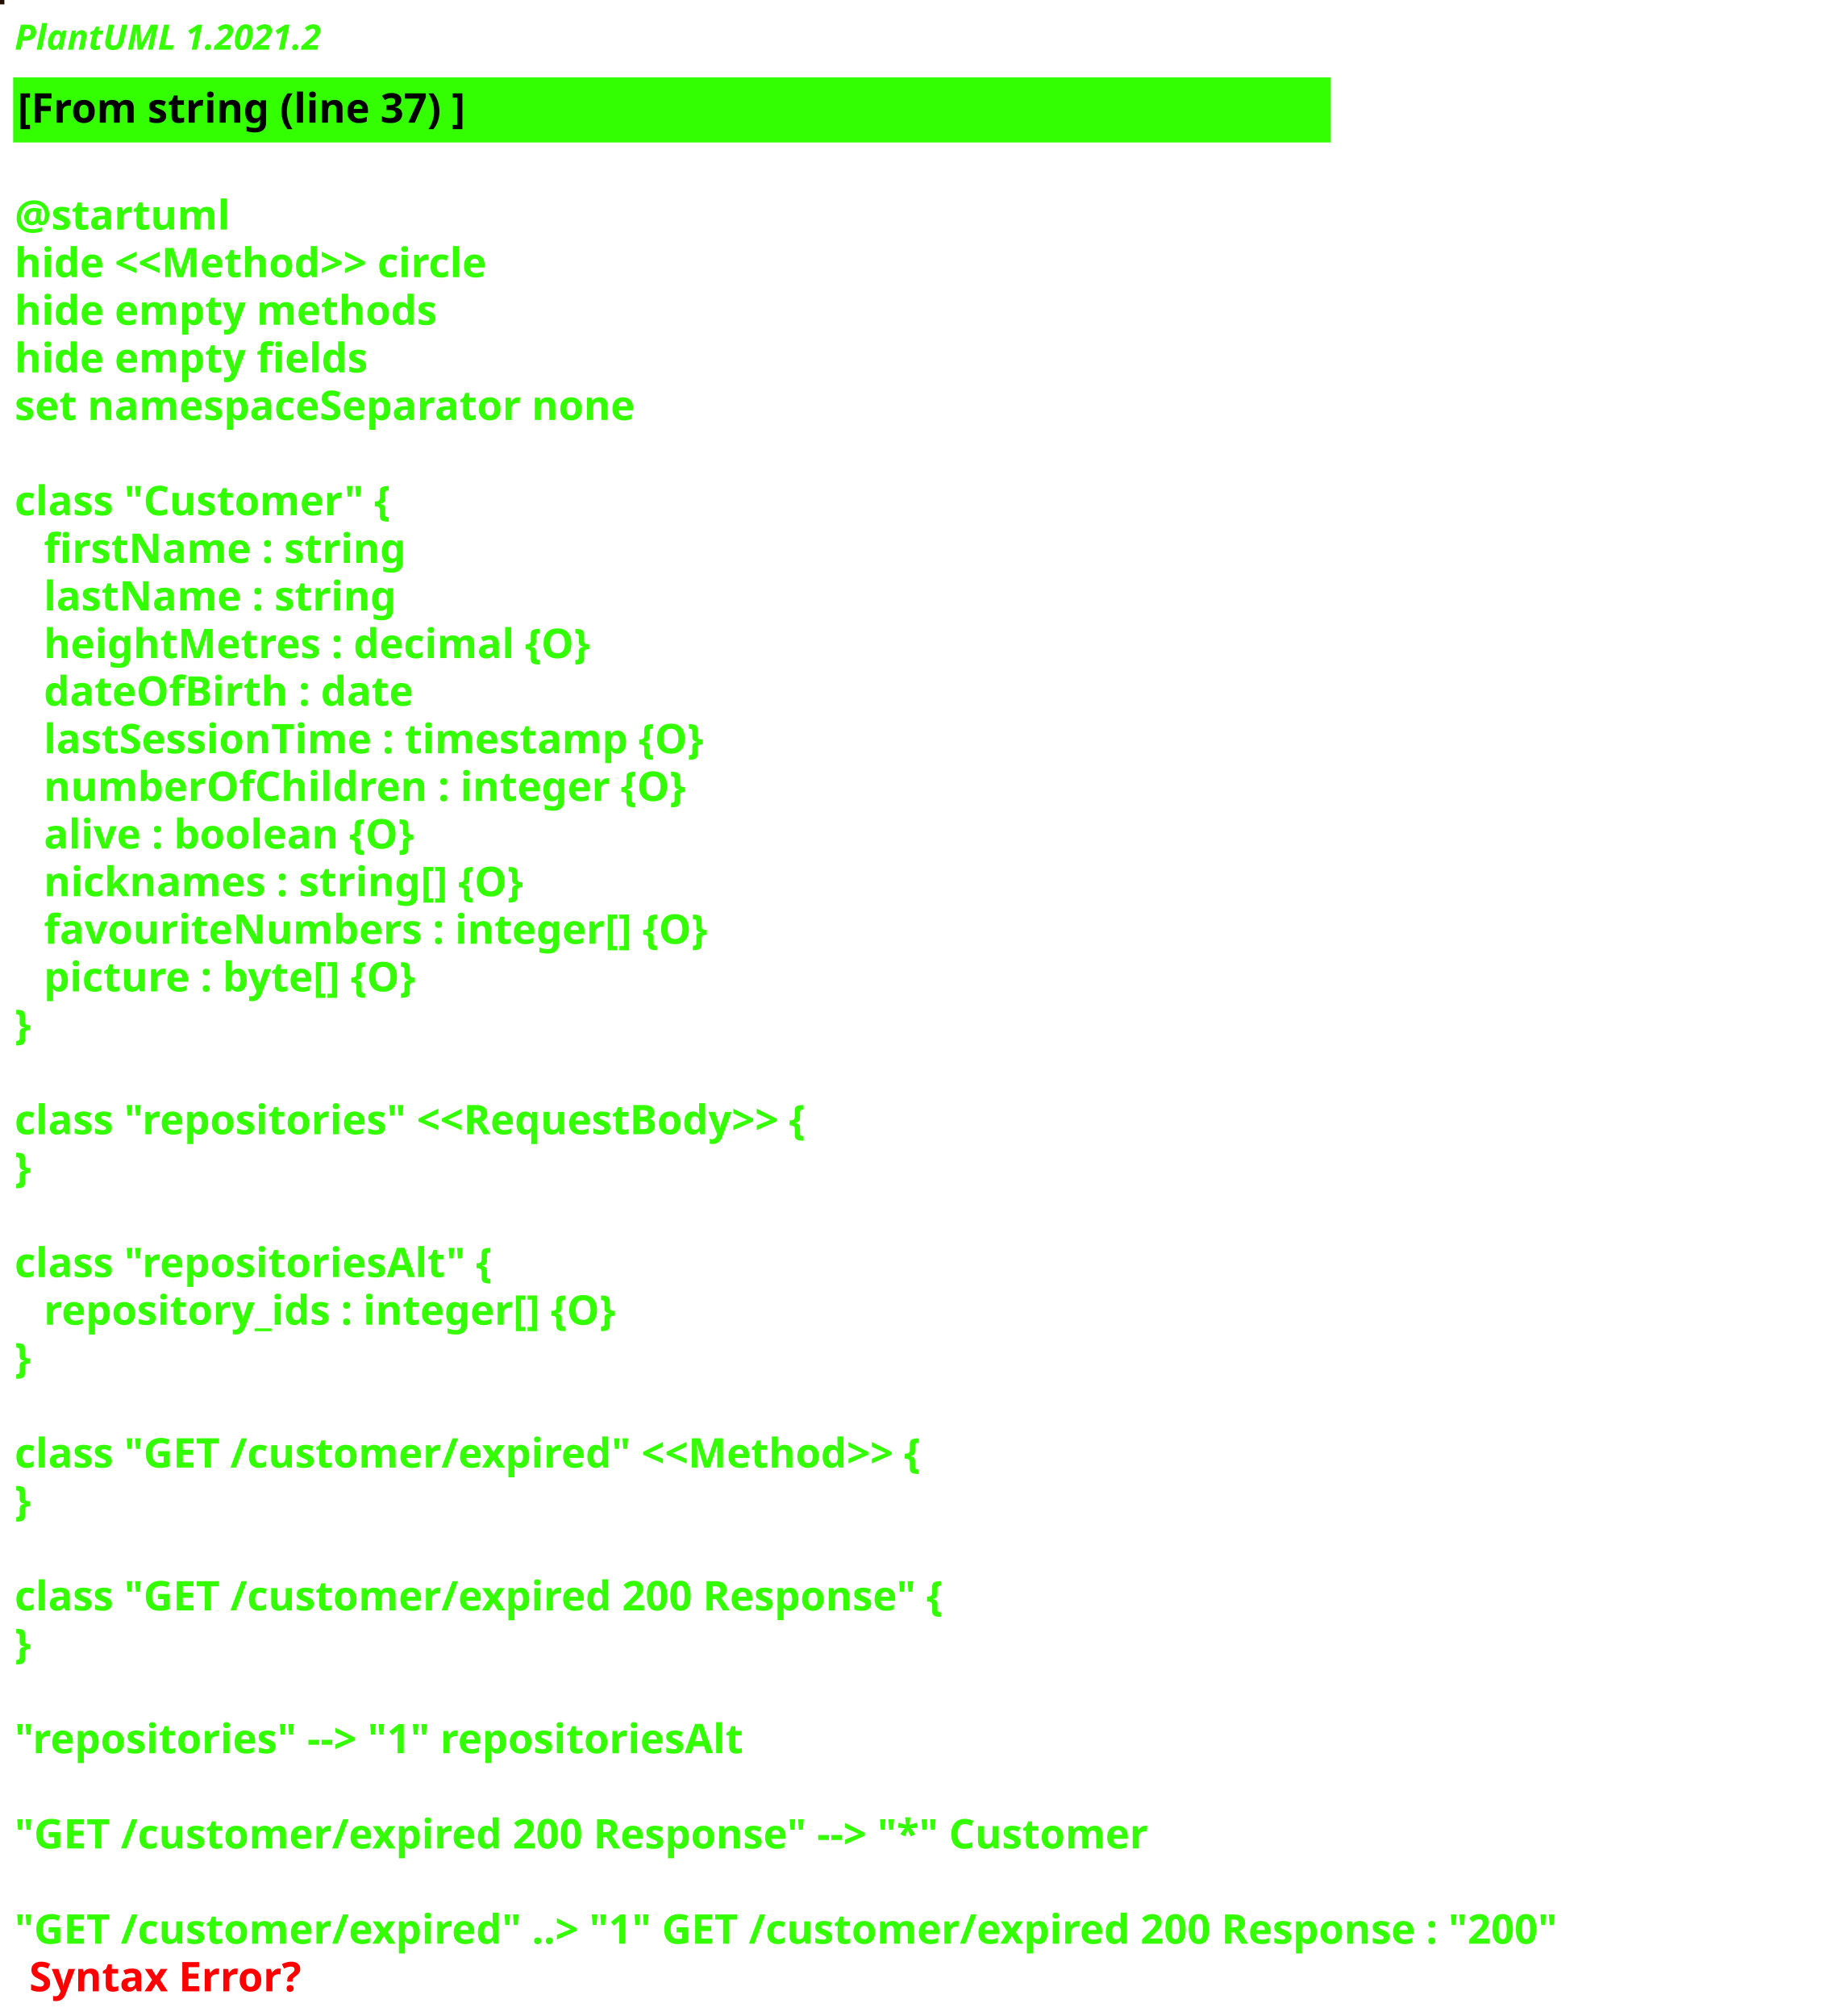
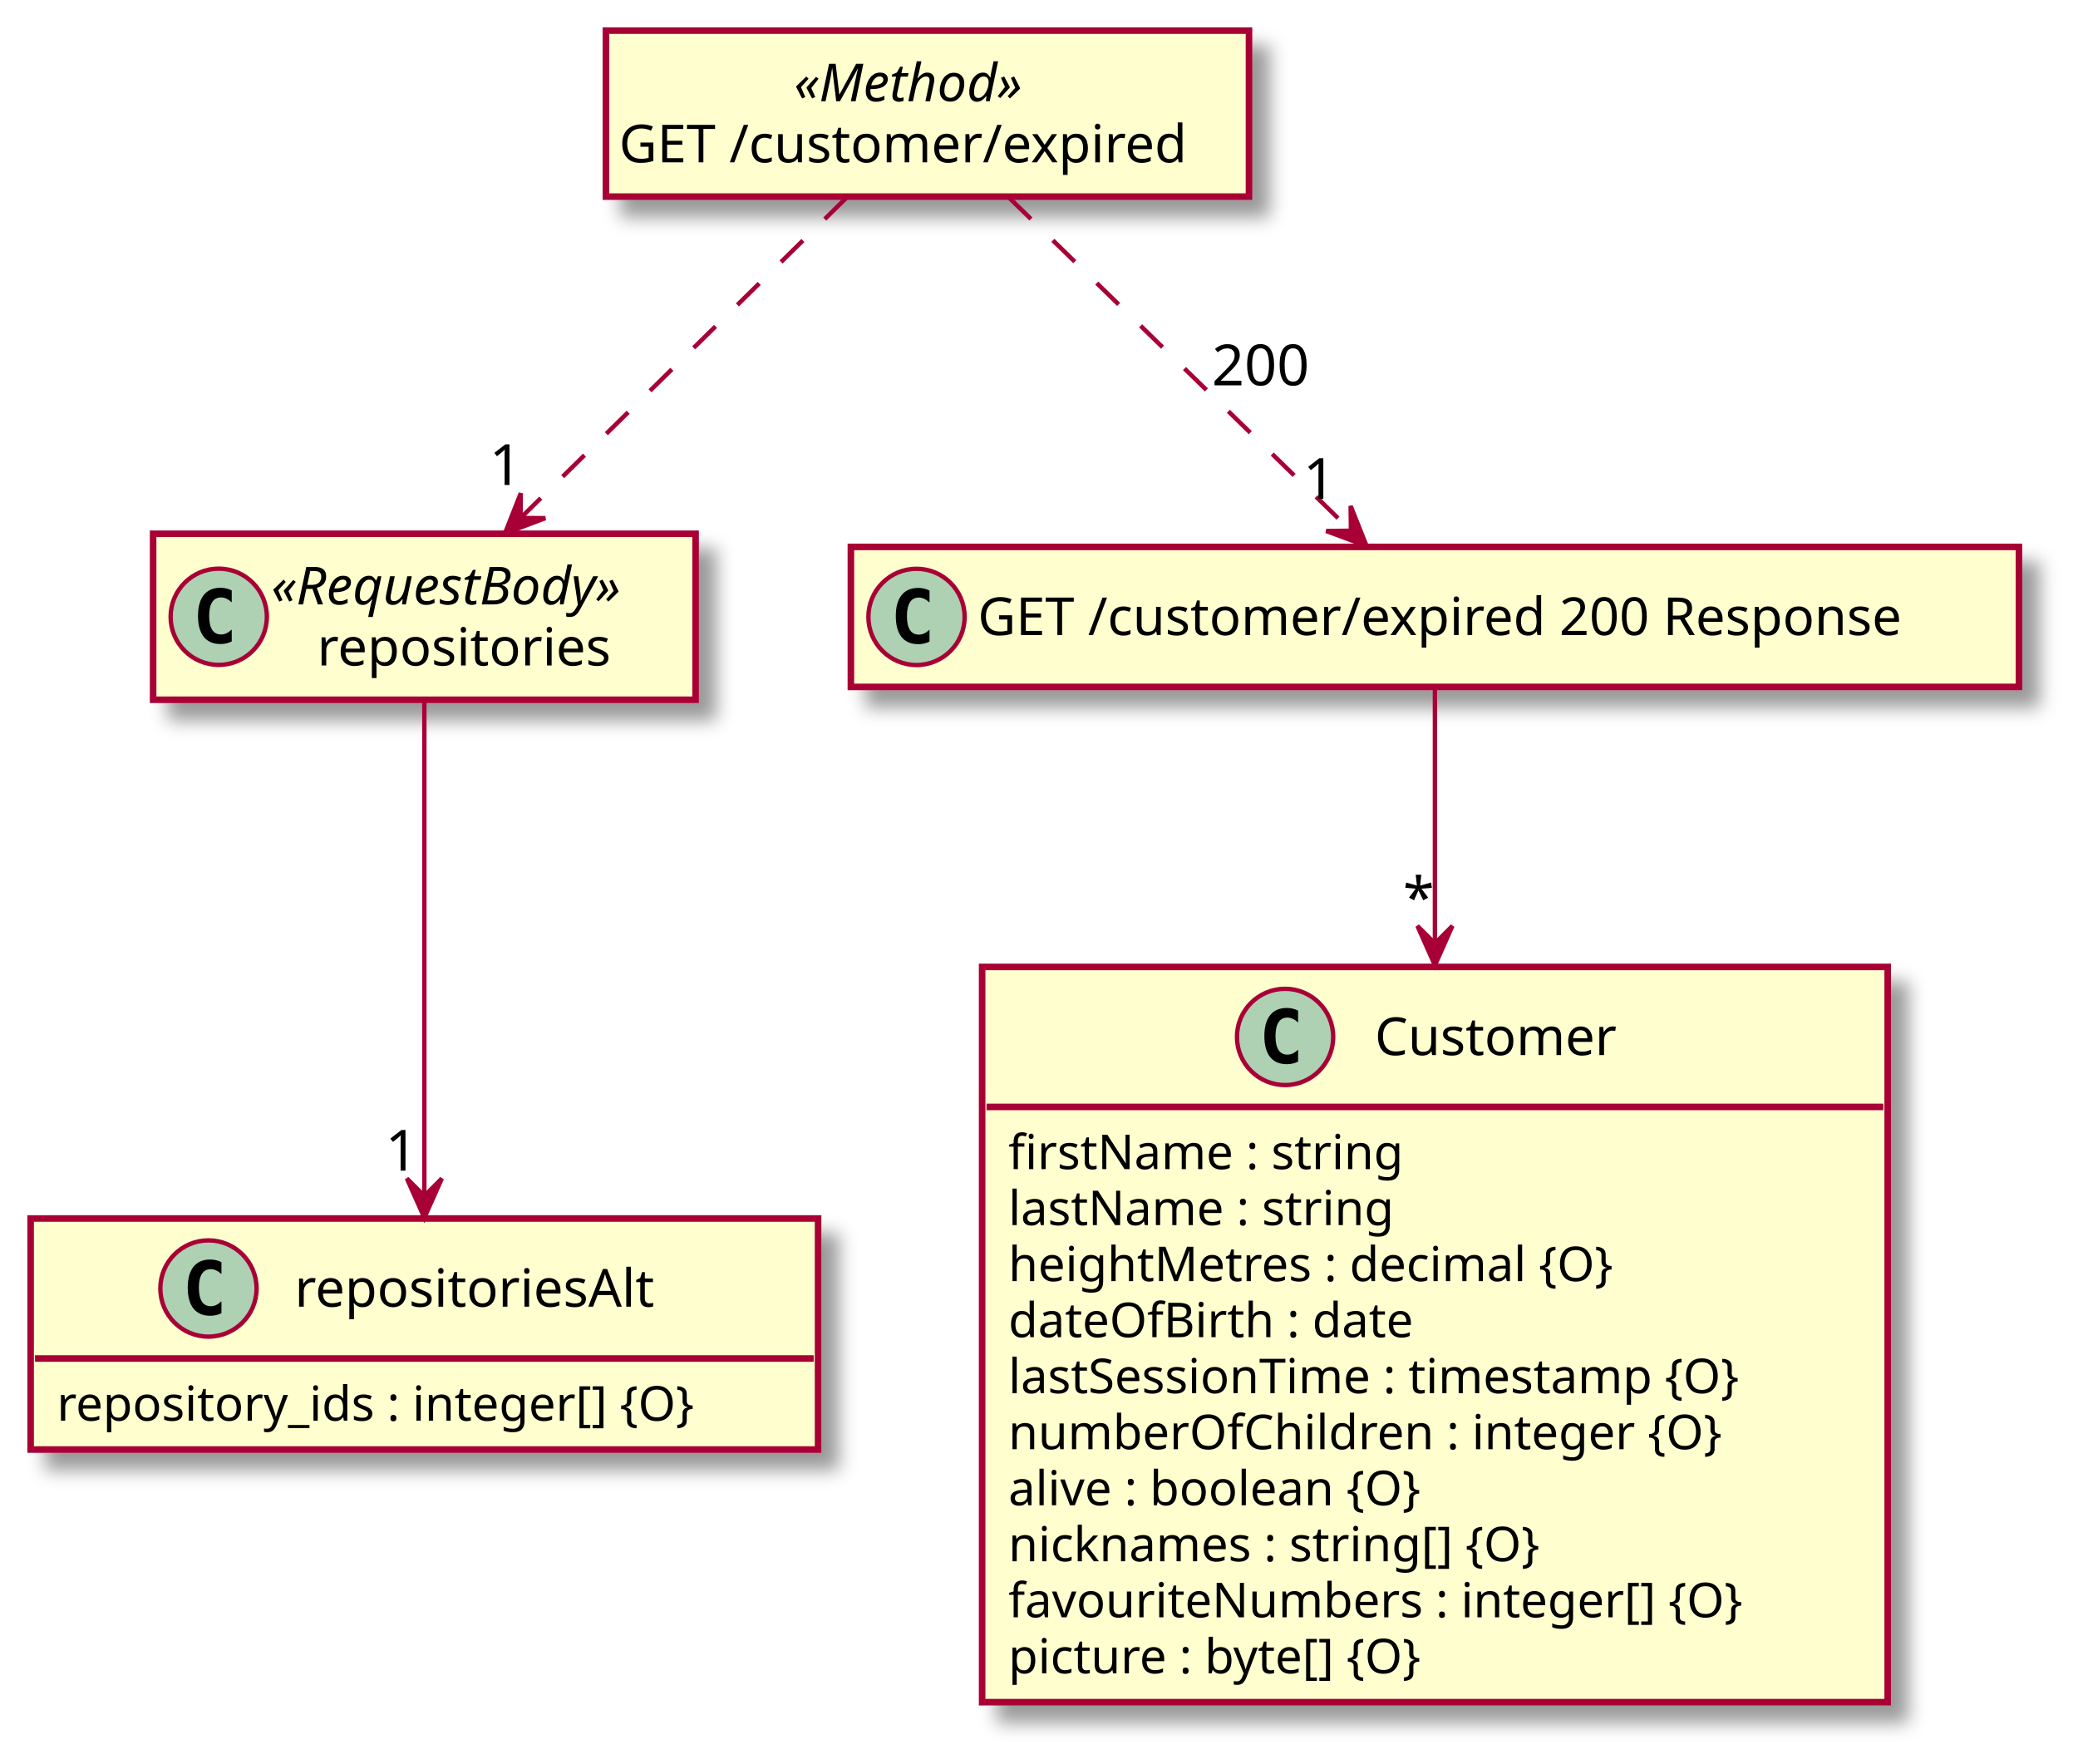
- <svg xmlns="http://www.w3.org/2000/svg" contentScriptType="application/ecmascript" contentStyleType="text/css" height="690px" preserveAspectRatio="none" style="width:627px;height:690px;background:#000000;" version="1.1" viewBox="0 0 627 690" width="627px" zoomAndPan="magnify">
-   <defs />
+ <svg xmlns="http://www.w3.org/2000/svg" contentScriptType="application/ecmascript" contentStyleType="text/css" height="403px" preserveAspectRatio="none" style="width:475px;height:403px;" version="1.1" viewBox="0 0 475 403" width="475px" zoomAndPan="magnify">
+   <defs>
+     <filter height="300%" id="f5huidbu75nmy" width="300%" x="-1" y="-1">
+       <feGaussianBlur result="blurOut" stdDeviation="2.0" />
+       <feColorMatrix in="blurOut" result="blurOut2" type="matrix" values="0 0 0 0 0 0 0 0 0 0 0 0 0 0 0 0 0 0 .4 0" />
+       <feOffset dx="4.0" dy="4.0" in="blurOut2" result="blurOut3" />
+       <feBlend in="SourceGraphic" in2="blurOut3" mode="normal" />
+     </filter>
+   </defs>
  <g>
-     <rect fill="#220F04" height="1" style="stroke:#220F04;stroke-width:1.0;" width="1" x="0" y="0" />
-     <text fill="#33FF02" font-family="sans-serif" font-size="12" font-style="italic" font-weight="bold" lengthAdjust="spacing" textLength="127" x="5" y="17">PlantUML 1.2021.2</text>
-     <rect fill="#33FF02" height="21.297" style="stroke:#33FF02;stroke-width:1.0;" width="450" x="5" y="26.969" />
-     <text fill="#000000" font-family="sans-serif" font-size="14" font-weight="bold" lengthAdjust="spacing" textLength="178" x="6" y="41.969">[From string (line 37) ]</text>
-     <text fill="#33FF02" font-family="sans-serif" font-size="14" font-weight="bold" lengthAdjust="spacing" textLength="0" x="10" y="62.266" />
-     <text fill="#33FF02" font-family="sans-serif" font-size="14" font-weight="bold" lengthAdjust="spacing" textLength="79" x="5" y="78.562">@startuml</text>
-     <text fill="#33FF02" font-family="sans-serif" font-size="14" font-weight="bold" lengthAdjust="spacing" textLength="194" x="5" y="94.859">hide &lt;&lt;Method&gt;&gt; circle</text>
-     <text fill="#33FF02" font-family="sans-serif" font-size="14" font-weight="bold" lengthAdjust="spacing" textLength="162" x="5" y="111.156">hide empty methods</text>
-     <text fill="#33FF02" font-family="sans-serif" font-size="14" font-weight="bold" lengthAdjust="spacing" textLength="136" x="5" y="127.453">hide empty fields</text>
-     <text fill="#33FF02" font-family="sans-serif" font-size="14" font-weight="bold" lengthAdjust="spacing" textLength="243" x="5" y="143.75">set namespaceSeparator none</text>
-     <text fill="#33FF02" font-family="sans-serif" font-size="14" font-weight="bold" lengthAdjust="spacing" textLength="0" x="10" y="160.047" />
-     <text fill="#33FF02" font-family="sans-serif" font-size="14" font-weight="bold" lengthAdjust="spacing" textLength="151" x="5" y="176.344">class "Customer" {</text>
-     <text fill="#33FF02" font-family="sans-serif" font-size="14" font-weight="bold" lengthAdjust="spacing" textLength="138" x="15" y="192.641">firstName : string</text>
-     <text fill="#33FF02" font-family="sans-serif" font-size="14" font-weight="bold" lengthAdjust="spacing" textLength="134" x="15" y="208.938">lastName : string</text>
-     <text fill="#33FF02" font-family="sans-serif" font-size="14" font-weight="bold" lengthAdjust="spacing" textLength="218" x="15" y="225.234">heightMetres : decimal {O}</text>
-     <text fill="#33FF02" font-family="sans-serif" font-size="14" font-weight="bold" lengthAdjust="spacing" textLength="141" x="15" y="241.531">dateOfBirth : date</text>
-     <text fill="#33FF02" font-family="sans-serif" font-size="14" font-weight="bold" lengthAdjust="spacing" textLength="263" x="15" y="257.828">lastSessionTime : timestamp {O}</text>
-     <text fill="#33FF02" font-family="sans-serif" font-size="14" font-weight="bold" lengthAdjust="spacing" textLength="255" x="15" y="274.125">numberOfChildren : integer {O}</text>
-     <text fill="#33FF02" font-family="sans-serif" font-size="14" font-weight="bold" lengthAdjust="spacing" textLength="152" x="15" y="290.422">alive : boolean {O}</text>
-     <text fill="#33FF02" font-family="sans-serif" font-size="14" font-weight="bold" lengthAdjust="spacing" textLength="195" x="15" y="306.719">nicknames : string[] {O}</text>
-     <text fill="#33FF02" font-family="sans-serif" font-size="14" font-weight="bold" lengthAdjust="spacing" textLength="264" x="15" y="323.016">favouriteNumbers : integer[] {O}</text>
-     <text fill="#33FF02" font-family="sans-serif" font-size="14" font-weight="bold" lengthAdjust="spacing" textLength="156" x="15" y="339.312">picture : byte[] {O}</text>
-     <text fill="#33FF02" font-family="sans-serif" font-size="14" font-weight="bold" lengthAdjust="spacing" textLength="10" x="5" y="355.609">}</text>
-     <text fill="#33FF02" font-family="sans-serif" font-size="14" font-weight="bold" lengthAdjust="spacing" textLength="0" x="10" y="371.906" />
-     <text fill="#33FF02" font-family="sans-serif" font-size="14" font-weight="bold" lengthAdjust="spacing" textLength="327" x="5" y="388.203">class "repositories" &lt;&lt;RequestBody&gt;&gt; {</text>
-     <text fill="#33FF02" font-family="sans-serif" font-size="14" font-weight="bold" lengthAdjust="spacing" textLength="10" x="5" y="404.5">}</text>
-     <text fill="#33FF02" font-family="sans-serif" font-size="14" font-weight="bold" lengthAdjust="spacing" textLength="0" x="10" y="420.797" />
-     <text fill="#33FF02" font-family="sans-serif" font-size="14" font-weight="bold" lengthAdjust="spacing" textLength="191" x="5" y="437.094">class "repositoriesAlt" {</text>
-     <text fill="#33FF02" font-family="sans-serif" font-size="14" font-weight="bold" lengthAdjust="spacing" textLength="234" x="15" y="453.391">repository_ids : integer[] {O}</text>
-     <text fill="#33FF02" font-family="sans-serif" font-size="14" font-weight="bold" lengthAdjust="spacing" textLength="10" x="5" y="469.688">}</text>
-     <text fill="#33FF02" font-family="sans-serif" font-size="14" font-weight="bold" lengthAdjust="spacing" textLength="0" x="10" y="485.984" />
-     <text fill="#33FF02" font-family="sans-serif" font-size="14" font-weight="bold" lengthAdjust="spacing" textLength="367" x="5" y="502.281">class "GET /customer/expired" &lt;&lt;Method&gt;&gt; {</text>
-     <text fill="#33FF02" font-family="sans-serif" font-size="14" font-weight="bold" lengthAdjust="spacing" textLength="10" x="5" y="518.578">}</text>
-     <text fill="#33FF02" font-family="sans-serif" font-size="14" font-weight="bold" lengthAdjust="spacing" textLength="0" x="10" y="534.875" />
-     <text fill="#33FF02" font-family="sans-serif" font-size="14" font-weight="bold" lengthAdjust="spacing" textLength="373" x="5" y="551.172">class "GET /customer/expired 200 Response" {</text>
-     <text fill="#33FF02" font-family="sans-serif" font-size="14" font-weight="bold" lengthAdjust="spacing" textLength="10" x="5" y="567.469">}</text>
-     <text fill="#33FF02" font-family="sans-serif" font-size="14" font-weight="bold" lengthAdjust="spacing" textLength="0" x="10" y="583.766" />
-     <text fill="#33FF02" font-family="sans-serif" font-size="14" font-weight="bold" lengthAdjust="spacing" textLength="290" x="5" y="600.062">"repositories" --&gt; "1" repositoriesAlt</text>
-     <text fill="#33FF02" font-family="sans-serif" font-size="14" font-weight="bold" lengthAdjust="spacing" textLength="0" x="10" y="616.359" />
-     <text fill="#33FF02" font-family="sans-serif" font-size="14" font-weight="bold" lengthAdjust="spacing" textLength="450" x="5" y="632.656">"GET /customer/expired 200 Response" --&gt; "*" Customer</text>
-     <text fill="#33FF02" font-family="sans-serif" font-size="14" font-weight="bold" lengthAdjust="spacing" textLength="0" x="10" y="648.953" />
-     <text fill="#33FF02" font-family="sans-serif" font-size="14" font-weight="bold" lengthAdjust="spacing" text-decoration="wavy underline" textLength="615" x="5" y="665.25">"GET /customer/expired" ..&gt; "1" GET /customer/expired 200 Response : "200"</text>
-     <text fill="#FF0000" font-family="sans-serif" font-size="14" font-weight="bold" lengthAdjust="spacing" textLength="106" x="10" y="681.547">Syntax Error?</text>
+     <rect codeLine="6" fill="#FEFECE" filter="url(#f5huidbu75nmy)" height="168.047" id="Customer" style="stroke:#A80036;stroke-width:1.5;" width="207" x="224.5" y="221" />
+     <ellipse cx="293.75" cy="237" fill="#ADD1B2" rx="11" ry="11" style="stroke:#A80036;stroke-width:1.0;" />
+     <path d="M296.719,242.641 Q296.141,242.938 295.5,243.078 Q294.859,243.234 294.156,243.234 Q291.656,243.234 290.328,241.594 Q289.016,239.938 289.016,236.812 Q289.016,233.688 290.328,232.031 Q291.656,230.375 294.156,230.375 Q294.859,230.375 295.5,230.531 Q296.156,230.688 296.719,230.984 L296.719,233.703 Q296.094,233.125 295.5,232.859 Q294.906,232.578 294.281,232.578 Q292.938,232.578 292.25,233.656 Q291.562,234.719 291.562,236.812 Q291.562,238.906 292.25,239.984 Q292.938,241.047 294.281,241.047 Q294.906,241.047 295.5,240.781 Q296.094,240.5 296.719,239.922 L296.719,242.641 Z " fill="#000000" />
+     <text fill="#000000" font-family="sans-serif" font-size="12" lengthAdjust="spacing" textLength="60" x="314.25" y="241.154">Customer</text>
+     <line style="stroke:#A80036;stroke-width:1.5;" x1="225.5" x2="430.5" y1="253" y2="253" />
+     <text fill="#000000" font-family="sans-serif" font-size="11" lengthAdjust="spacing" textLength="101" x="230.5" y="267.21">firstName : string</text>
+     <text fill="#000000" font-family="sans-serif" font-size="11" lengthAdjust="spacing" textLength="99" x="230.5" y="280.015">lastName : string</text>
+     <text fill="#000000" font-family="sans-serif" font-size="11" lengthAdjust="spacing" textLength="157" x="230.5" y="292.82">heightMetres : decimal {O}</text>
+     <text fill="#000000" font-family="sans-serif" font-size="11" lengthAdjust="spacing" textLength="102" x="230.5" y="305.625">dateOfBirth : date</text>
+     <text fill="#000000" font-family="sans-serif" font-size="11" lengthAdjust="spacing" textLength="195" x="230.5" y="318.429">lastSessionTime : timestamp {O}</text>
+     <text fill="#000000" font-family="sans-serif" font-size="11" lengthAdjust="spacing" textLength="183" x="230.5" y="331.234">numberOfChildren : integer {O}</text>
+     <text fill="#000000" font-family="sans-serif" font-size="11" lengthAdjust="spacing" textLength="110" x="230.5" y="344.039">alive : boolean {O}</text>
+     <text fill="#000000" font-family="sans-serif" font-size="11" lengthAdjust="spacing" textLength="141" x="230.5" y="356.843">nicknames : string[] {O}</text>
+     <text fill="#000000" font-family="sans-serif" font-size="11" lengthAdjust="spacing" textLength="189" x="230.5" y="369.648">favouriteNumbers : integer[] {O}</text>
+     <text fill="#000000" font-family="sans-serif" font-size="11" lengthAdjust="spacing" textLength="110" x="230.5" y="382.453">picture : byte[] {O}</text>
+     <rect codeLine="19" fill="#FEFECE" filter="url(#f5huidbu75nmy)" height="37.938" id="repositories" style="stroke:#A80036;stroke-width:1.5;" width="124" x="35" y="122" />
+     <ellipse cx="50" cy="140.969" fill="#ADD1B2" rx="11" ry="11" style="stroke:#A80036;stroke-width:1.0;" />
+     <path d="M52.969,146.609 Q52.391,146.906 51.75,147.047 Q51.109,147.203 50.406,147.203 Q47.906,147.203 46.578,145.562 Q45.266,143.906 45.266,140.781 Q45.266,137.656 46.578,136 Q47.906,134.344 50.406,134.344 Q51.109,134.344 51.75,134.5 Q52.406,134.656 52.969,134.953 L52.969,137.672 Q52.344,137.094 51.75,136.828 Q51.156,136.547 50.531,136.547 Q49.188,136.547 48.5,137.625 Q47.812,138.688 47.812,140.781 Q47.812,142.875 48.5,143.953 Q49.188,145.016 50.531,145.016 Q51.156,145.016 51.75,144.75 Q52.344,144.469 52.969,143.891 L52.969,146.609 Z " fill="#000000" />
+     <text fill="#000000" font-family="sans-serif" font-size="12" font-style="italic" lengthAdjust="spacing" textLength="96" x="62" y="138.139">«RequestBody»</text>
+     <text fill="#000000" font-family="sans-serif" font-size="12" lengthAdjust="spacing" textLength="75" x="72.5" y="152.107">repositories</text>
+     <rect codeLine="22" fill="#FEFECE" filter="url(#f5huidbu75nmy)" height="52.805" id="repositoriesAlt" style="stroke:#A80036;stroke-width:1.5;" width="180" x="7" y="278.5" />
+     <ellipse cx="47.65" cy="294.5" fill="#ADD1B2" rx="11" ry="11" style="stroke:#A80036;stroke-width:1.0;" />
+     <path d="M50.619,300.141 Q50.041,300.438 49.4,300.578 Q48.759,300.734 48.056,300.734 Q45.556,300.734 44.228,299.094 Q42.916,297.438 42.916,294.312 Q42.916,291.188 44.228,289.531 Q45.556,287.875 48.056,287.875 Q48.759,287.875 49.4,288.031 Q50.056,288.188 50.619,288.484 L50.619,291.203 Q49.994,290.625 49.4,290.359 Q48.806,290.078 48.181,290.078 Q46.837,290.078 46.15,291.156 Q45.462,292.219 45.462,294.312 Q45.462,296.406 46.15,297.484 Q46.837,298.547 48.181,298.547 Q48.806,298.547 49.4,298.281 Q49.994,298 50.619,297.422 L50.619,300.141 Z " fill="#000000" />
+     <text fill="#000000" font-family="sans-serif" font-size="12" lengthAdjust="spacing" textLength="91" x="67.35" y="298.654">repositoriesAlt</text>
+     <line style="stroke:#A80036;stroke-width:1.5;" x1="8" x2="186" y1="310.5" y2="310.5" />
+     <text fill="#000000" font-family="sans-serif" font-size="11" lengthAdjust="spacing" textLength="168" x="13" y="324.71">repository_ids : integer[] {O}</text>
+     <rect codeLine="26" fill="#FEFECE" filter="url(#f5huidbu75nmy)" height="37.938" id="GET /customer/expired" style="stroke:#A80036;stroke-width:1.5;" width="147" x="138.5" y="7" />
+     <text fill="#000000" font-family="sans-serif" font-size="12" font-style="italic" lengthAdjust="spacing" textLength="61" x="181.5" y="23.139">«Method»</text>
+     <text fill="#000000" font-family="sans-serif" font-size="12" lengthAdjust="spacing" textLength="141" x="141.5" y="37.107">GET /customer/expired</text>
+     <rect codeLine="29" fill="#FEFECE" filter="url(#f5huidbu75nmy)" height="32" id="GET /customer/expired 200 Response" style="stroke:#A80036;stroke-width:1.5;" width="267" x="194.5" y="125" />
+     <ellipse cx="209.5" cy="141" fill="#ADD1B2" rx="11" ry="11" style="stroke:#A80036;stroke-width:1.0;" />
+     <path d="M212.469,146.641 Q211.891,146.938 211.25,147.078 Q210.609,147.234 209.906,147.234 Q207.406,147.234 206.078,145.594 Q204.766,143.938 204.766,140.812 Q204.766,137.688 206.078,136.031 Q207.406,134.375 209.906,134.375 Q210.609,134.375 211.25,134.531 Q211.906,134.688 212.469,134.984 L212.469,137.703 Q211.844,137.125 211.25,136.859 Q210.656,136.578 210.031,136.578 Q208.688,136.578 208,137.656 Q207.312,138.719 207.312,140.812 Q207.312,142.906 208,143.984 Q208.688,145.047 210.031,145.047 Q210.656,145.047 211.25,144.781 Q211.844,144.5 212.469,143.922 L212.469,146.641 Z " fill="#000000" />
+     <text fill="#000000" font-family="sans-serif" font-size="12" lengthAdjust="spacing" textLength="235" x="223.5" y="145.154">GET /customer/expired 200 Response</text>
+     <path codeLine="32" d="M97,160.27 C97,187.68 97,239.79 97,273.17 " fill="none" id="repositories-to-repositoriesAlt" style="stroke:#A80036;stroke-width:1.0;" />
+     <polygon fill="#A80036" points="97,278.35,101,269.35,97,273.35,93,269.35,97,278.35" style="stroke:#A80036;stroke-width:1.0;" />
+     <text fill="#000000" font-family="sans-serif" font-size="13" lengthAdjust="spacing" textLength="8" x="88.075" y="267.558">1</text>
+     <path codeLine="34" d="M328,157.24 C328,171.15 328,192.93 328,215.5 " fill="none" id="GET /customer/expired 200 Response-to-Customer" style="stroke:#A80036;stroke-width:1.0;" />
+     <polygon fill="#A80036" points="328,220.63,332,211.63,328,215.63,324,211.63,328,220.63" style="stroke:#A80036;stroke-width:1.0;" />
+     <text fill="#000000" font-family="sans-serif" font-size="13" lengthAdjust="spacing" textLength="7" x="320.699" y="209.805">*</text>
+     <path codeLine="36" d="M230.64,45.16 C252.07,66.03 287.08,100.14 308.76,121.26 " fill="none" id="GET /customer/expired-to-GET /customer/expired 200 Response" style="stroke:#A80036;stroke-width:1.0;stroke-dasharray:7.0,7.0;" />
+     <polygon fill="#A80036" points="312.38,124.79,308.733,115.641,308.802,121.298,303.145,121.366,312.38,124.79" style="stroke:#A80036;stroke-width:1.0;" />
+     <text fill="#000000" font-family="sans-serif" font-size="13" lengthAdjust="spacing" textLength="24" x="277" y="88.067">200</text>
+     <text fill="#000000" font-family="sans-serif" font-size="13" lengthAdjust="spacing" textLength="8" x="297.881" y="114.025">1</text>
+     <path codeLine="38" d="M193.52,45.16 C173.24,65.09 140.68,97.08 119.07,118.32 " fill="none" id="GET /customer/expired-to-repositories" style="stroke:#A80036;stroke-width:1.0;stroke-dasharray:7.0,7.0;" />
+     <polygon fill="#A80036" points="115.43,121.89,124.651,118.429,118.994,118.383,119.04,112.727,115.43,121.89" style="stroke:#A80036;stroke-width:1.0;" />
+     <text fill="#000000" font-family="sans-serif" font-size="13" lengthAdjust="spacing" textLength="8" x="111.849" y="110.838">1</text>
  </g>
</svg>
